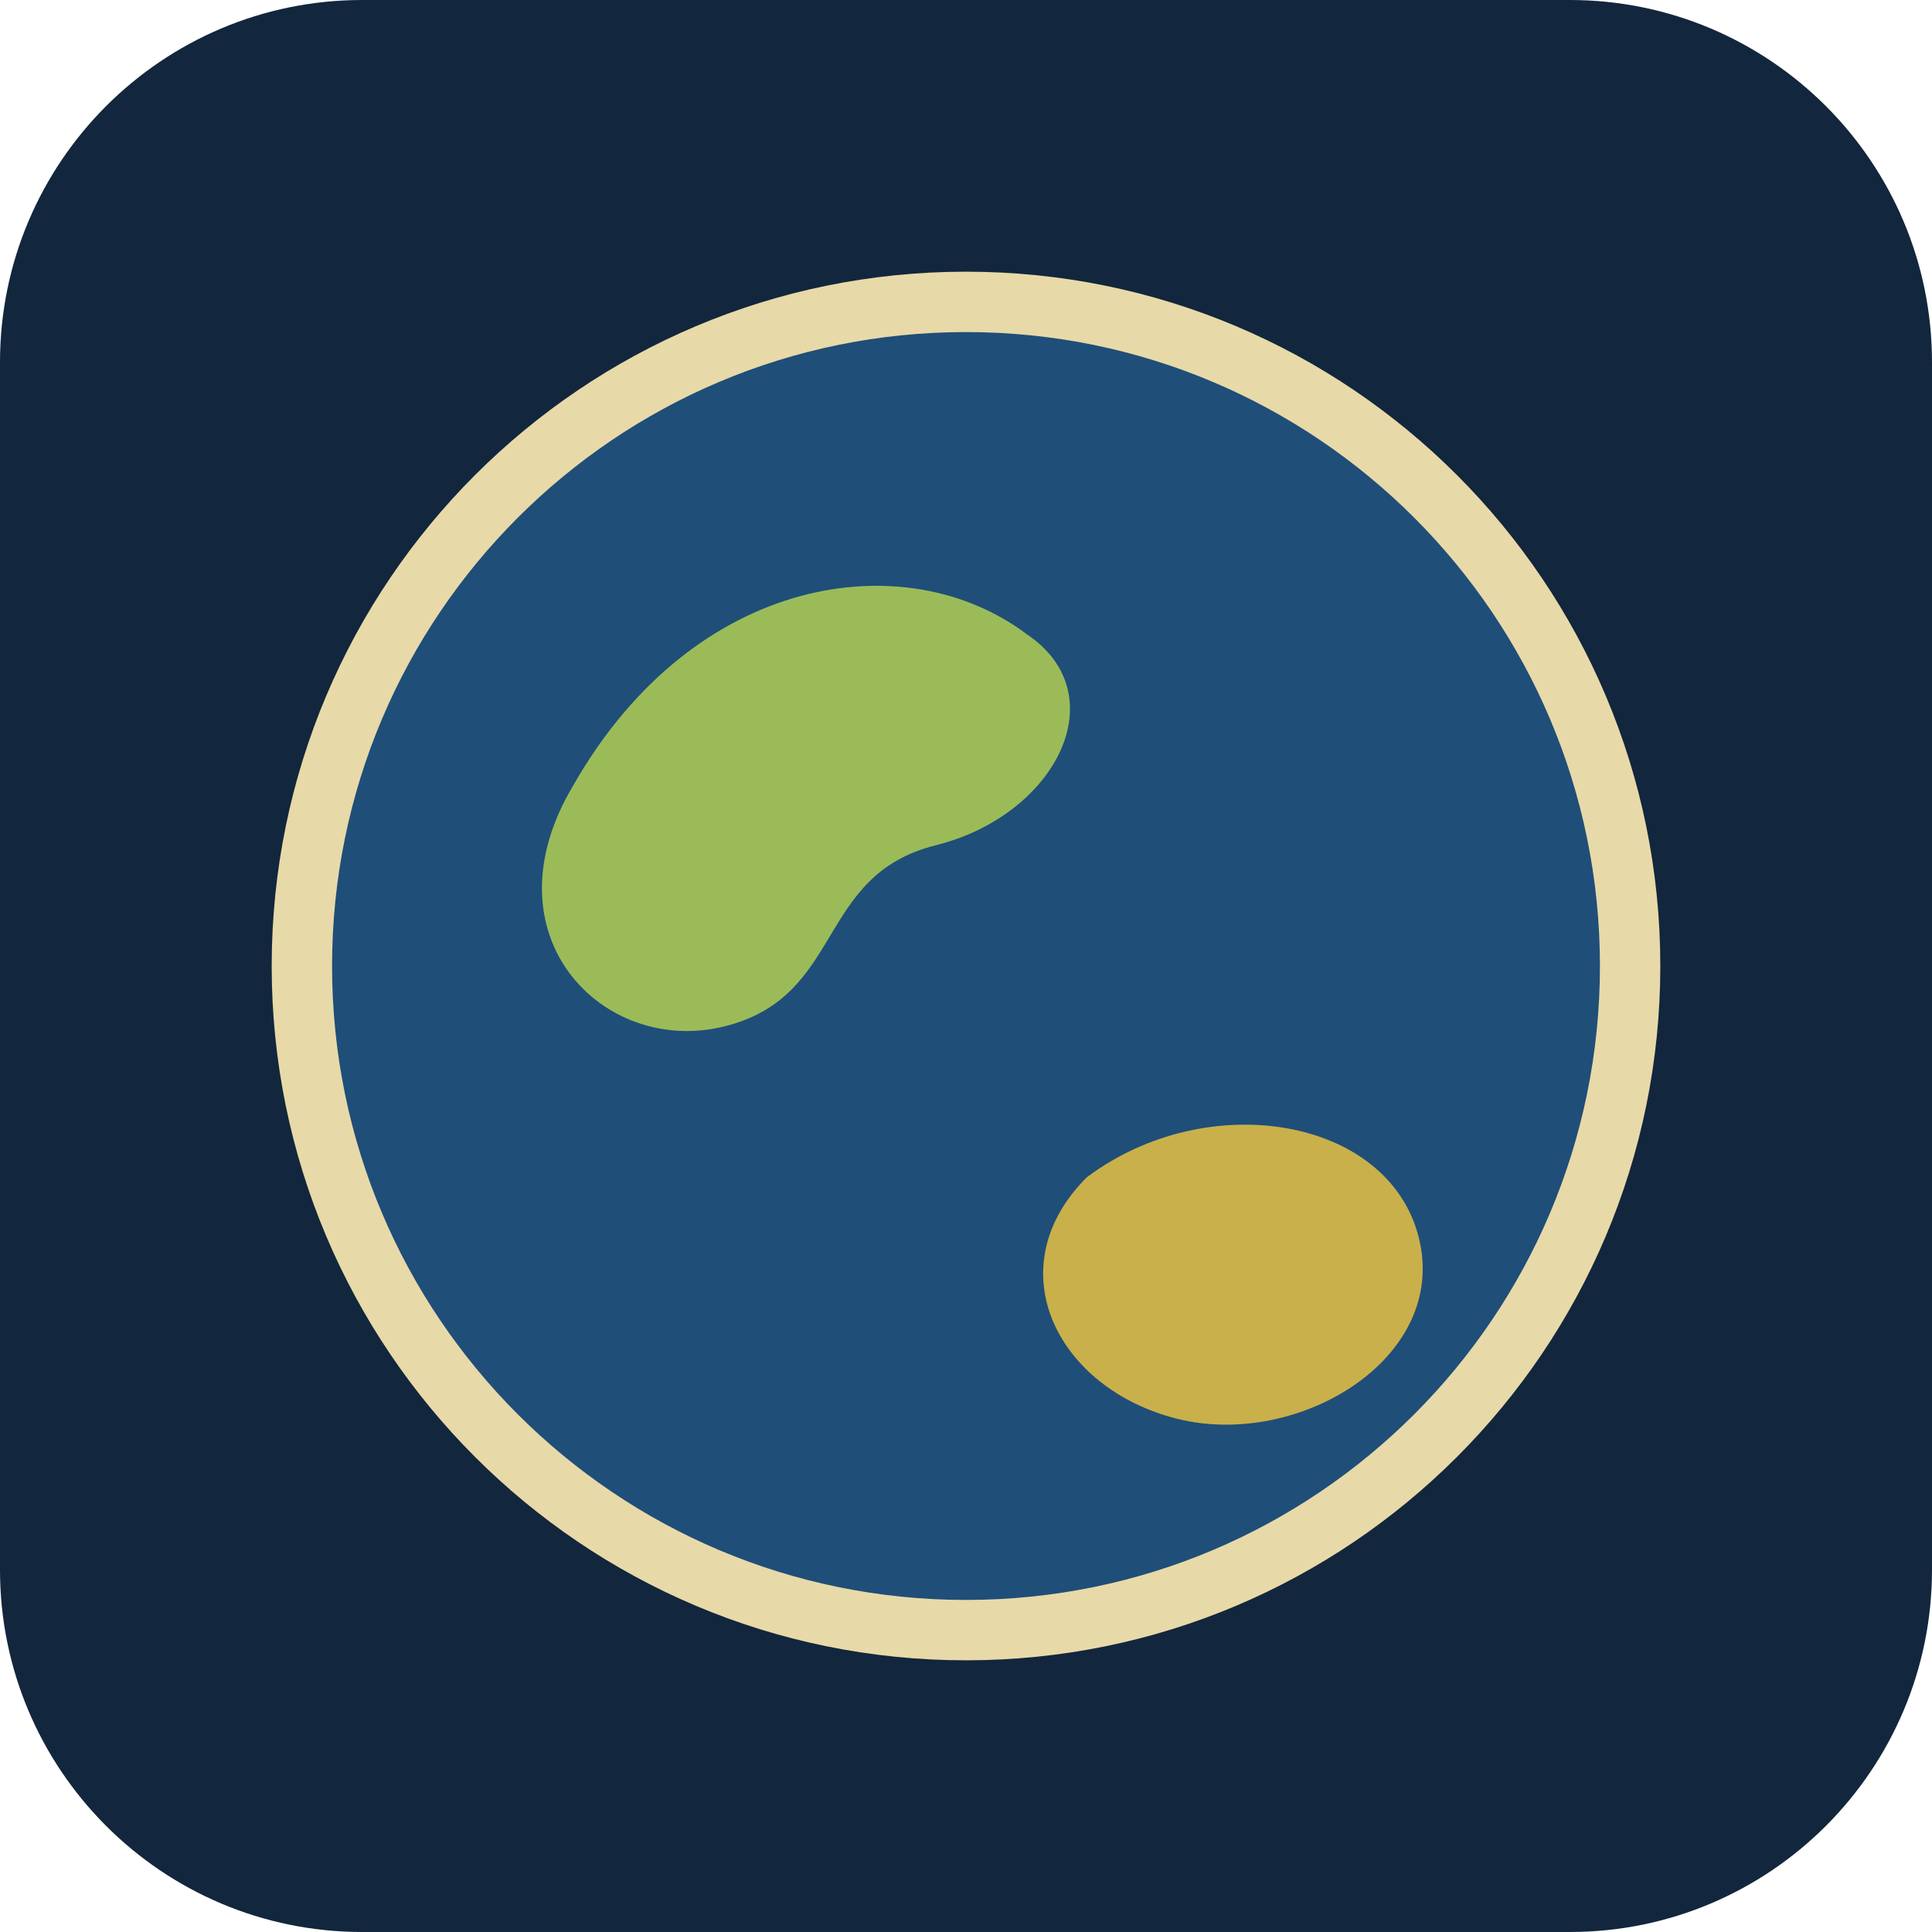
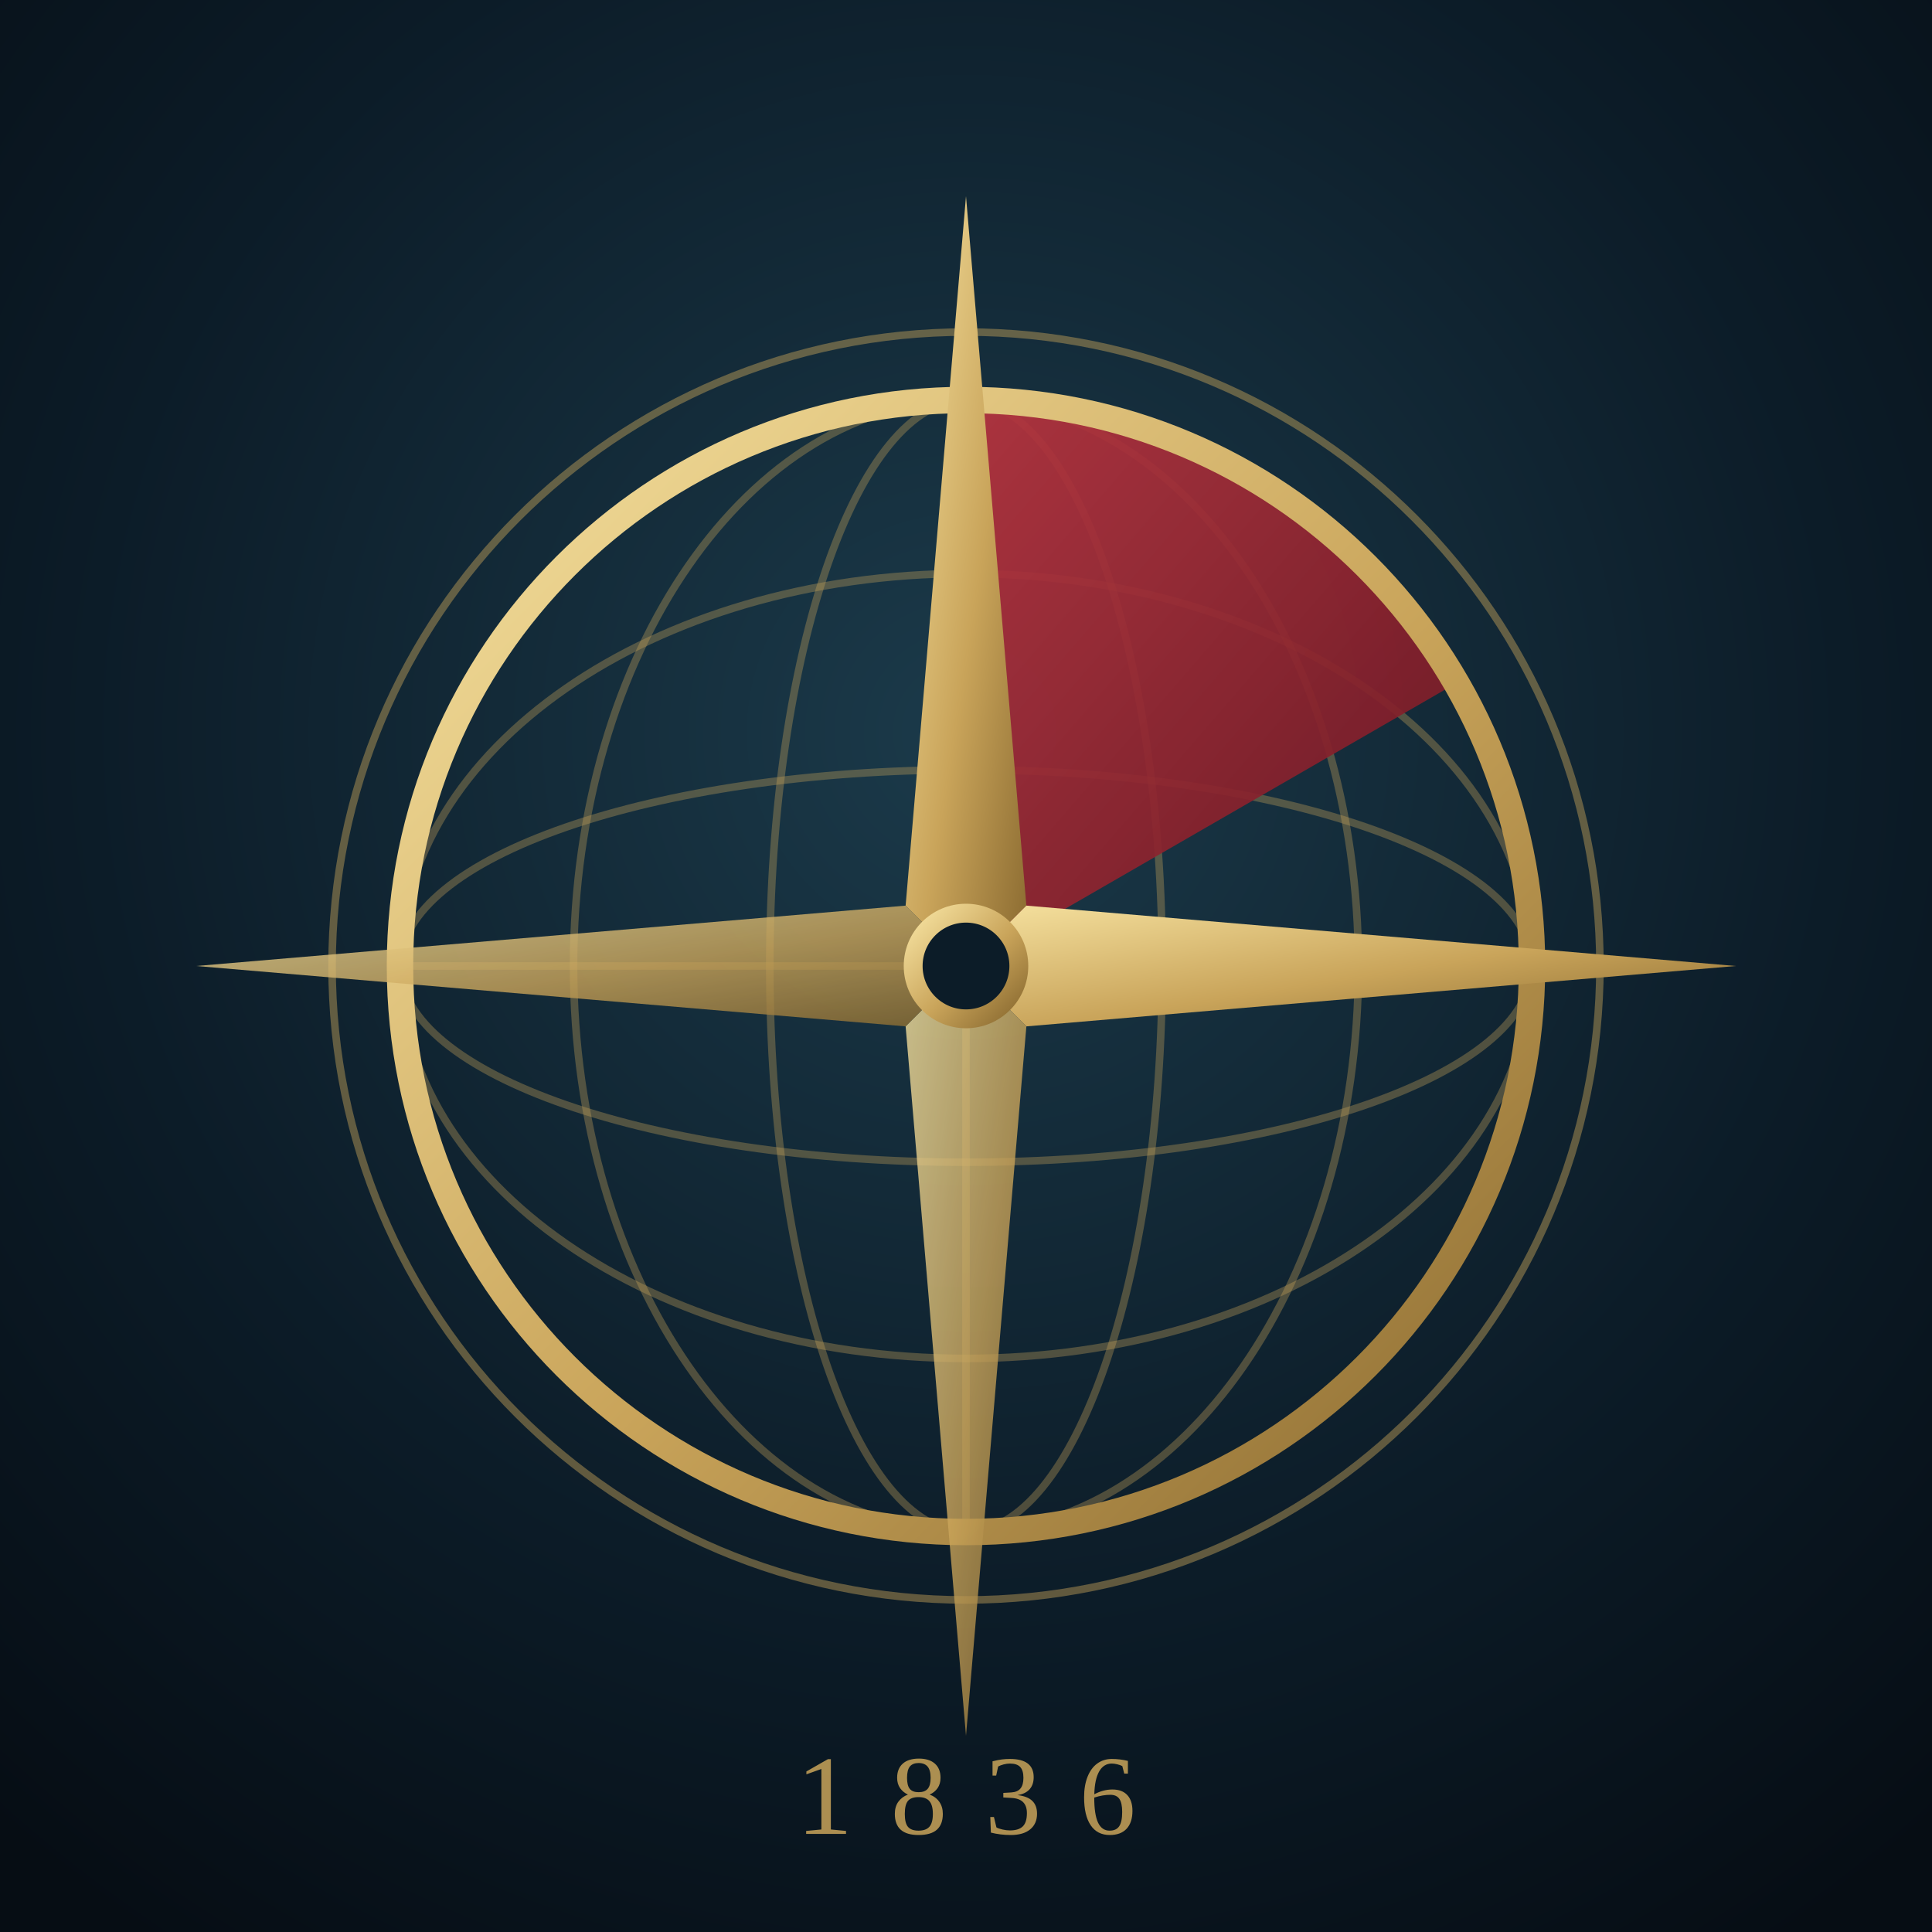
- <svg xmlns="http://www.w3.org/2000/svg" width="128" height="128" viewBox="0 0 128 128">
-   <rect width="128" height="128" rx="24" fill="#12263d" />
-   <circle cx="64" cy="64" r="44" fill="#1f4e79" />
-   <path d="M38 52c8-14 22-16 30-10 6 4 2 12-6 14-8 2-6 10-14 12-8 2-16-6-10-16z" fill="#9bbb59" />
-   <path d="M72 78c8-6 20-4 22 4 2 8-8 14-16 12-8-2-12-10-6-16z" fill="#c9b04a" />
-   <circle cx="64" cy="64" r="44" fill="none" stroke="#e8d9a8" stroke-width="4" />
+ <svg xmlns="http://www.w3.org/2000/svg" width="512" height="512" viewBox="0 0 512 512">
+   <defs>
+     <radialGradient id="bg" cx="50%" cy="38%" r="75%">
+       <stop offset="0" stop-color="#1b3a4a" />
+       <stop offset="0.6" stop-color="#0c1c28" />
+       <stop offset="1" stop-color="#060d14" />
+     </radialGradient>
+     <linearGradient id="gold" x1="0" y1="0" x2="1" y2="1">
+       <stop offset="0" stop-color="#f6e2a0" />
+       <stop offset="0.55" stop-color="#c9a45a" />
+       <stop offset="1" stop-color="#8a6a30" />
+     </linearGradient>
+     <linearGradient id="red" x1="0" y1="0" x2="1" y2="1">
+       <stop offset="0" stop-color="#b8343f" />
+       <stop offset="1" stop-color="#6e1722" />
+     </linearGradient>
+     <clipPath id="orb">
+       <circle cx="256" cy="256" r="150" />
+     </clipPath>
+   </defs>
+   <rect width="512" height="512" fill="url(#bg)" />
+   <g clip-path="url(#orb)" fill="none" stroke="#c9a45a" stroke-opacity="0.35" stroke-width="2">
+     <ellipse cx="256" cy="256" rx="150" ry="52" />
+     <ellipse cx="256" cy="256" rx="150" ry="104" />
+     <ellipse cx="256" cy="256" rx="52" ry="150" />
+     <ellipse cx="256" cy="256" rx="104" ry="150" />
+     <line x1="256" y1="106" x2="256" y2="406" />
+     <line x1="106" y1="256" x2="406" y2="256" />
+   </g>
+   <path d="M256 256 L256 106 A150 150 0 0 1 386 181 Z" fill="url(#red)" opacity="0.92" />
+   <circle cx="256" cy="256" r="150" fill="none" stroke="url(#gold)" stroke-width="7" />
+   <circle cx="256" cy="256" r="168" fill="none" stroke="#c9a45a" stroke-opacity="0.45" stroke-width="2" />
+   <g fill="url(#gold)">
+     <path d="M256 52 L272 240 L256 256 L240 240 Z" />
+     <path d="M256 460 L240 272 L256 256 L272 272 Z" opacity="0.8" />
+     <path d="M52 256 L240 240 L256 256 L240 272 Z" opacity="0.8" />
+     <path d="M460 256 L272 272 L256 256 L272 240 Z" />
+   </g>
+   <circle cx="256" cy="256" r="14" fill="#0c1c28" stroke="url(#gold)" stroke-width="5" />
+   <text x="256" y="486" text-anchor="middle" font-family="Georgia, 'Times New Roman', serif" font-size="30" letter-spacing="10" fill="#c9a45a" fill-opacity="0.85">1836</text>
</svg>
